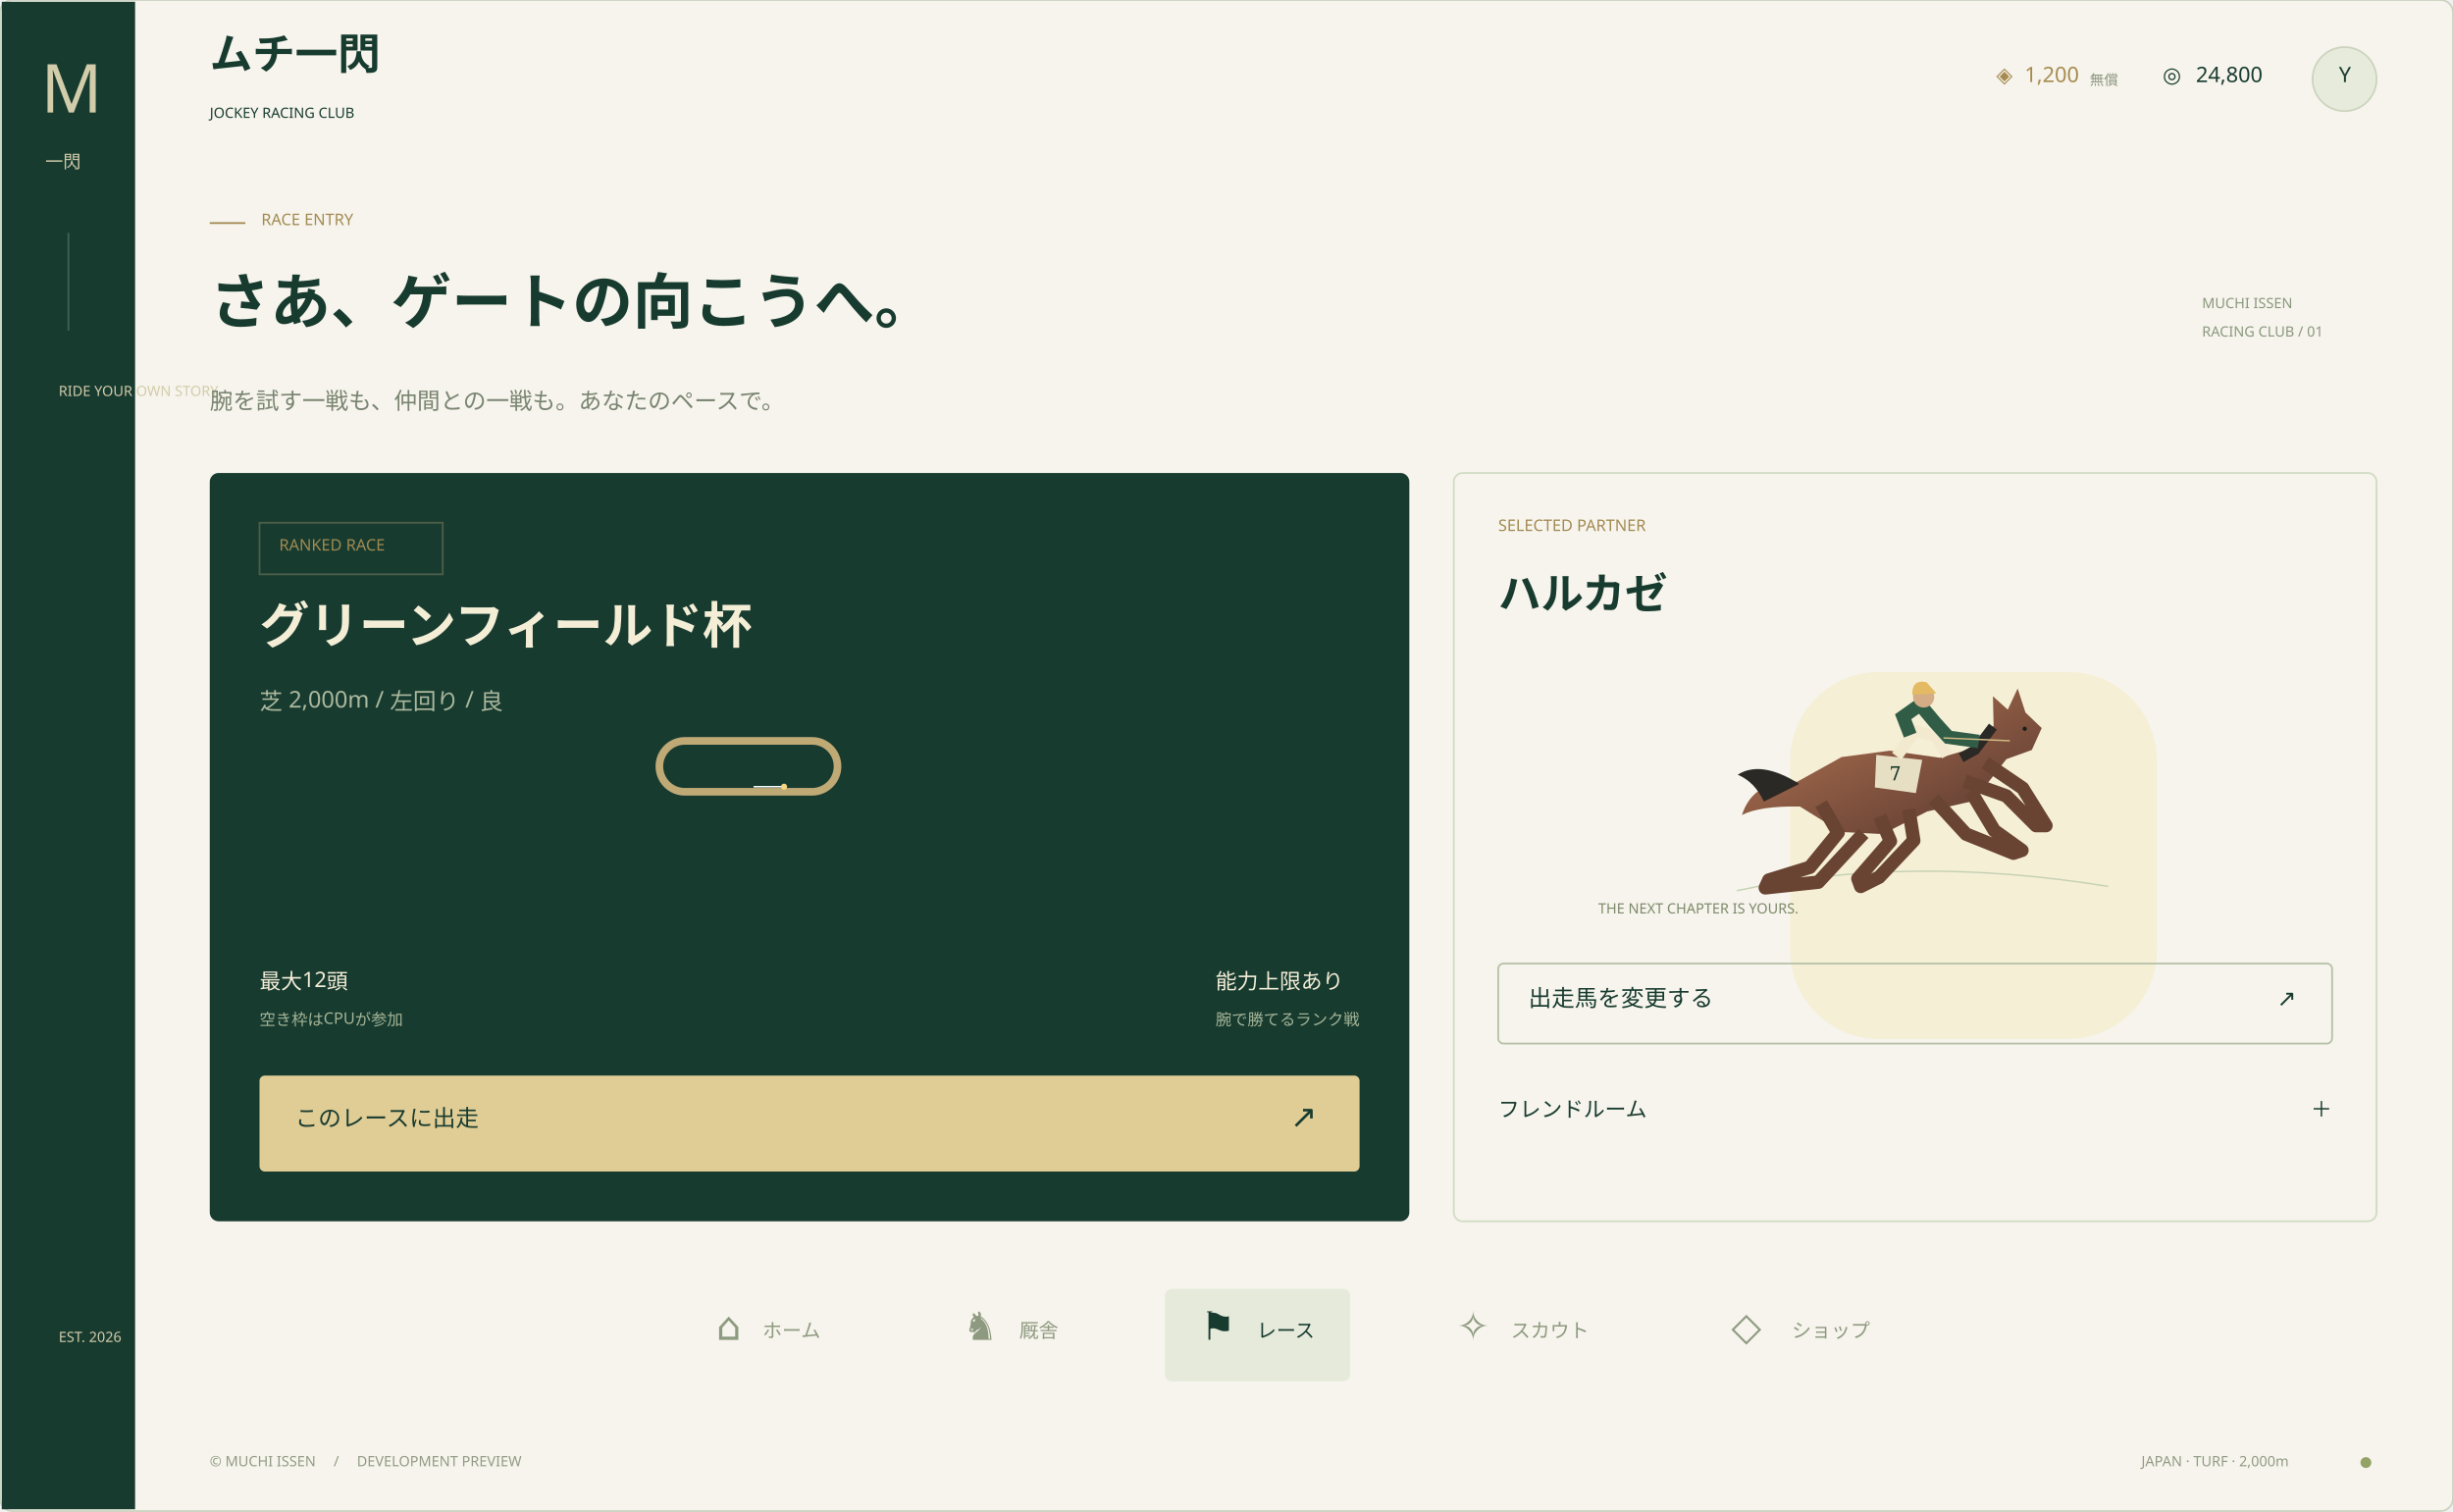
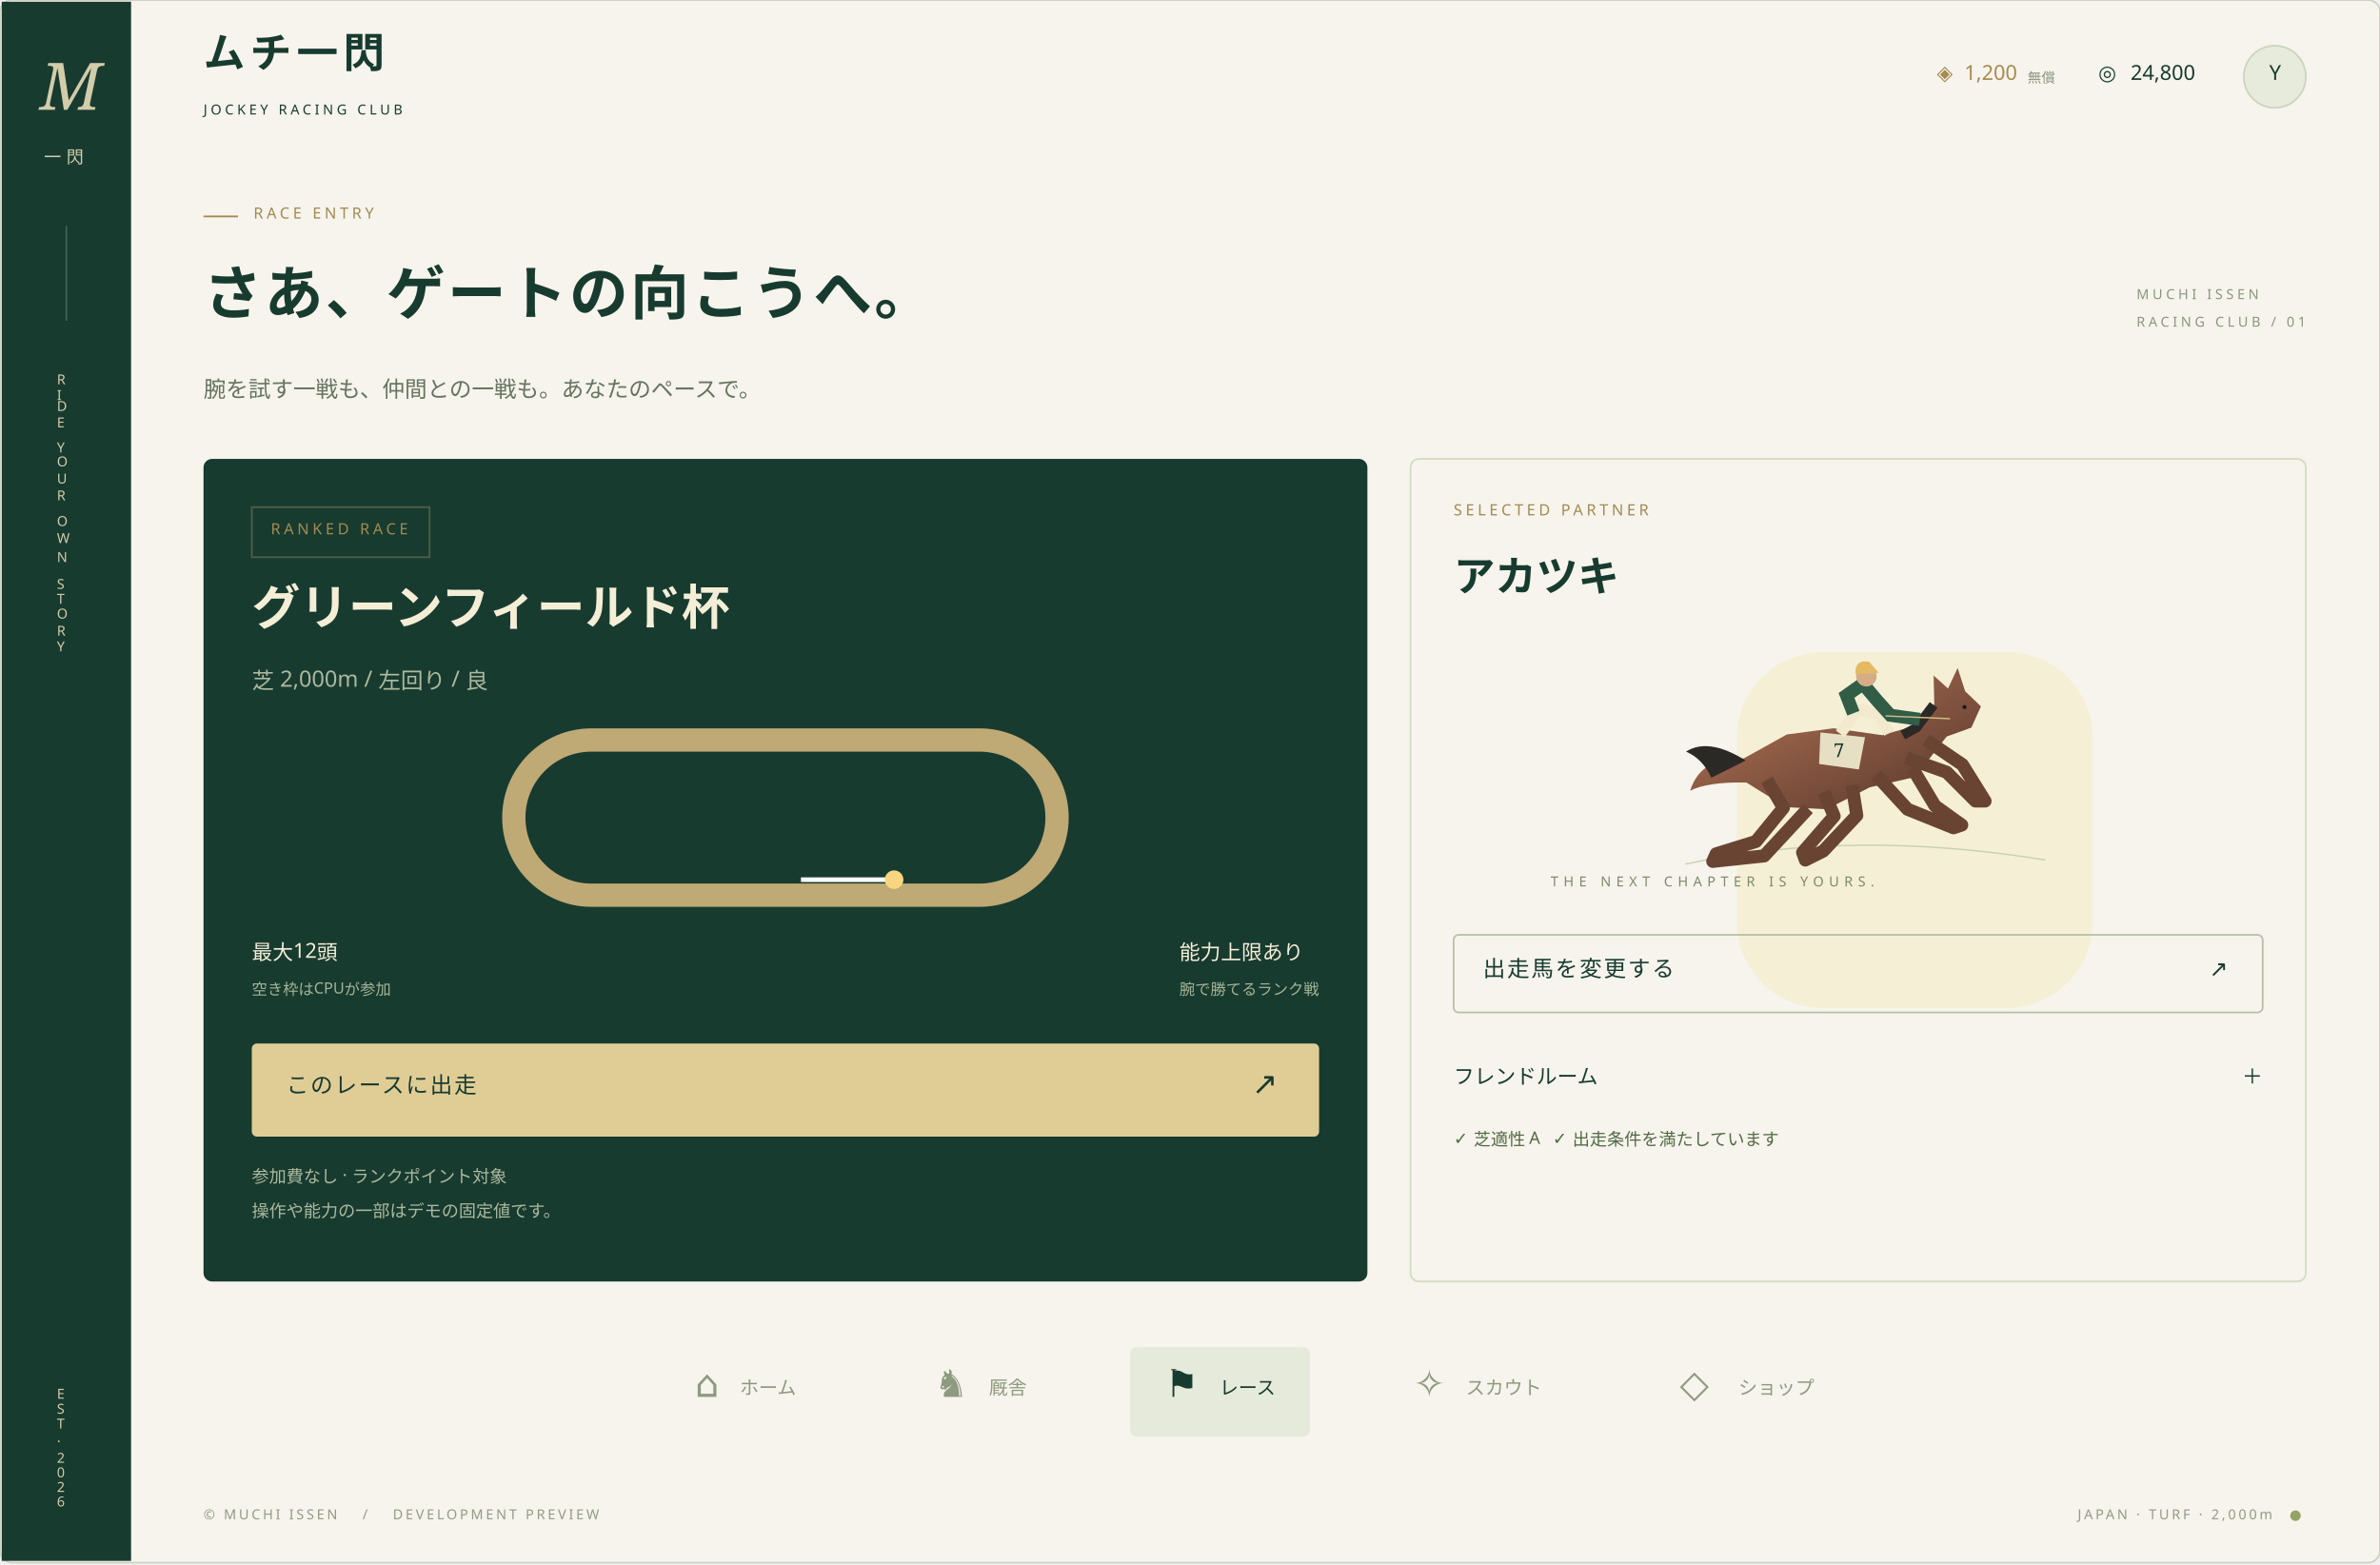
- <svg xmlns="http://www.w3.org/2000/svg" width="1380" height="850.094" viewBox="0 0 1380 850.094">
-   <rect x="0" y="0" width="1380" height="850.094" rx="7" fill="rgb(246, 244, 236)" stroke="rgb(204, 211, 193)" />
-   <rect x="1" y="1" width="75" height="848.094" rx="0" fill="rgb(24, 59, 48)" stroke="none" />
-   <text x="23.062" y="63.3" fill="rgb(210, 204, 170)" font-size="38px" font-weight="400" font-family="Noto Sans JP, sans-serif">M</text>
-   <text x="25.484" y="94.5" fill="rgb(210, 204, 170)" font-size="10px" font-weight="400" font-family="Noto Sans JP, sans-serif">一閃</text>
-   <rect x="38" y="131" width="1" height="55" rx="0" fill="rgba(255, 255, 255, 0.19)" stroke="none" />
-   <text x="33" y="222.8" fill="rgb(210, 204, 170)" font-size="8px" font-weight="400" font-family="Noto Sans JP, sans-serif">RIDE YOUR OWN STORY</text>
-   <text x="33" y="754.972" fill="rgb(210, 204, 170)" font-size="8px" font-weight="400" font-family="Noto Sans JP, sans-serif">EST. 2026</text>
-   <text x="118" y="38.9" fill="rgb(24, 59, 48)" font-size="24px" font-weight="700" font-family="Noto Sans JP, sans-serif">ムチ一閃</text>
-   <text x="118" y="66.3" fill="rgb(24, 59, 48)" font-size="8px" font-weight="400" font-family="Noto Sans JP, sans-serif">JOCKEY RACING CLUB</text>
-   <text x="1123.047" y="46.2" fill="rgb(166, 139, 80)" font-size="12px" font-weight="400" font-family="Noto Sans JP, sans-serif">◈</text>
-   <text x="1138.969" y="46.2" fill="rgb(166, 139, 80)" font-size="12px" font-weight="500" font-family="Noto Sans JP, sans-serif">1,200</text>
-   <text x="1175.656" y="47.8" fill="rgb(139, 150, 127)" font-size="8px" font-weight="400" font-family="Noto Sans JP, sans-serif">無償</text>
-   <text x="1216.656" y="46.2" fill="rgb(24, 59, 48)" font-size="12px" font-weight="400" font-family="Noto Sans JP, sans-serif">◎</text>
-   <text x="1235.359" y="46.2" fill="rgb(24, 59, 48)" font-size="12px" font-weight="500" font-family="Noto Sans JP, sans-serif">24,800</text>
-   <rect x="1301" y="26.5" width="36" height="36" rx="50" fill="rgb(230, 235, 220)" stroke="rgb(204, 212, 190)" />
-   <text x="1315.812" y="46.2" fill="rgb(24, 59, 48)" font-size="12px" font-weight="400" font-family="Noto Sans JP, sans-serif">Y</text>
-   <rect x="118" y="125" width="20" height="1" rx="0" fill="rgb(162, 138, 82)" stroke="none" />
-   <text x="147" y="126.65" fill="rgb(162, 138, 82)" font-size="9px" font-weight="400" font-family="Noto Sans JP, sans-serif">RACE ENTRY</text>
-   <text x="118" y="181.9" fill="rgb(24, 59, 48)" font-size="34px" font-weight="600" font-family="Noto Sans JP, sans-serif">さあ、ゲートの向こうへ。</text>
-   <text x="118" y="230.144" fill="rgb(121, 132, 113)" font-size="13px" font-weight="400" font-family="Noto Sans JP, sans-serif">腕を試す一戦も、仲間との一戦も。あなたのペースで。</text>
-   <text x="1238.812" y="173.347" fill="rgb(137, 151, 125)" font-size="8px" font-weight="400" font-family="Noto Sans JP, sans-serif">MUCHI ISSEN</text>
-   <text x="1238.812" y="189.347" fill="rgb(137, 151, 125)" font-size="8px" font-weight="400" font-family="Noto Sans JP, sans-serif">RACING CLUB / 01</text>
-   <rect x="118" y="266.094" width="674.859" height="421" rx="5" fill="rgb(24, 59, 48)" stroke="none" />
-   <rect x="146" y="294.094" width="103.078" height="29" rx="0" fill="none" stroke="rgba(181, 167, 120, 0.333)" />
-   <text x="157" y="309.744" fill="rgb(161, 138, 80)" font-size="9px" font-weight="400" font-family="Noto Sans JP, sans-serif">RANKED RACE</text>
-   <text x="146" y="361.894" fill="rgb(244, 238, 215)" font-size="28px" font-weight="600" font-family="Noto Sans JP, sans-serif">グリーンフィールド杯</text>
-   <text x="146" y="399.144" fill="rgb(172, 185, 158)" font-size="13px" font-weight="400" font-family="Noto Sans JP, sans-serif">芝 2,000m / 左回り / 良</text>
-   <svg x="275.422" y="411.094" width="360" height="126" viewBox="0 0 640 440">
+ <svg xmlns="http://www.w3.org/2000/svg" width="1380" height="907" viewBox="0 0 1380 907">
+   <rect x="0" y="0" width="1380" height="906.094" rx="7" fill="rgb(246, 244, 236)" stroke="rgb(204, 211, 193)" stroke-width="1" opacity="1" />
+   <rect x="1" y="1" width="75" height="904.094" rx="0" fill="rgb(24, 59, 48)" stroke="none" stroke-width="0" opacity="1" />
+   <text x="23.062" y="63.68" fill="rgb(210, 204, 170)" font-family="Georgia" font-size="38px" font-weight="400" font-style="italic" letter-spacing="0" opacity="1">M</text>
+   <text x="25.484" y="94.6" fill="rgb(210, 204, 170)" font-family="serif" font-size="10px" font-weight="400" font-style="normal" letter-spacing="3px" opacity="1">一閃</text>
+   <rect x="38" y="131" width="1" height="55" rx="0" fill="rgba(255, 255, 255, 0.19)" stroke="none" stroke-width="0" opacity="1" />
+   <text x="33" y="222.88" fill="rgb(210, 204, 170)" font-family="&quot;Hiragino Kaku Gothic ProN&quot;, &quot;Noto Sans JP&quot;, sans-serif" font-size="8px" font-weight="400" font-style="normal" letter-spacing="4px" opacity="1">R</text>
+   <text x="33" y="231.958" fill="rgb(210, 204, 170)" font-family="&quot;Hiragino Kaku Gothic ProN&quot;, &quot;Noto Sans JP&quot;, sans-serif" font-size="8px" font-weight="400" font-style="normal" letter-spacing="4px" opacity="1">I</text>
+   <text x="33" y="238.302" fill="rgb(210, 204, 170)" font-family="&quot;Hiragino Kaku Gothic ProN&quot;, &quot;Noto Sans JP&quot;, sans-serif" font-size="8px" font-weight="400" font-style="normal" letter-spacing="4px" opacity="1">D</text>
+   <text x="33" y="247.802" fill="rgb(210, 204, 170)" font-family="&quot;Hiragino Kaku Gothic ProN&quot;, &quot;Noto Sans JP&quot;, sans-serif" font-size="8px" font-weight="400" font-style="normal" letter-spacing="4px" opacity="1">E</text>
+   <text x="33" y="256.505" fill="rgb(210, 204, 170)" font-family="&quot;Hiragino Kaku Gothic ProN&quot;, &quot;Noto Sans JP&quot;, sans-serif" font-size="8px" font-weight="400" font-style="normal" letter-spacing="4px" opacity="1"> </text>
+   <text x="33" y="262.302" fill="rgb(210, 204, 170)" font-family="&quot;Hiragino Kaku Gothic ProN&quot;, &quot;Noto Sans JP&quot;, sans-serif" font-size="8px" font-weight="400" font-style="normal" letter-spacing="4px" opacity="1">Y</text>
+   <text x="33" y="270.427" fill="rgb(210, 204, 170)" font-family="&quot;Hiragino Kaku Gothic ProN&quot;, &quot;Noto Sans JP&quot;, sans-serif" font-size="8px" font-weight="400" font-style="normal" letter-spacing="4px" opacity="1">O</text>
+   <text x="33" y="280.364" fill="rgb(210, 204, 170)" font-family="&quot;Hiragino Kaku Gothic ProN&quot;, &quot;Noto Sans JP&quot;, sans-serif" font-size="8px" font-weight="400" font-style="normal" letter-spacing="4px" opacity="1">U</text>
+   <text x="33" y="290.13" fill="rgb(210, 204, 170)" font-family="&quot;Hiragino Kaku Gothic ProN&quot;, &quot;Noto Sans JP&quot;, sans-serif" font-size="8px" font-weight="400" font-style="normal" letter-spacing="4px" opacity="1">R</text>
+   <text x="33" y="299.208" fill="rgb(210, 204, 170)" font-family="&quot;Hiragino Kaku Gothic ProN&quot;, &quot;Noto Sans JP&quot;, sans-serif" font-size="8px" font-weight="400" font-style="normal" letter-spacing="4px" opacity="1"> </text>
+   <text x="33" y="305.005" fill="rgb(210, 204, 170)" font-family="&quot;Hiragino Kaku Gothic ProN&quot;, &quot;Noto Sans JP&quot;, sans-serif" font-size="8px" font-weight="400" font-style="normal" letter-spacing="4px" opacity="1">O</text>
+   <text x="33" y="314.88" fill="rgb(210, 204, 170)" font-family="&quot;Hiragino Kaku Gothic ProN&quot;, &quot;Noto Sans JP&quot;, sans-serif" font-size="8px" font-weight="400" font-style="normal" letter-spacing="4px" opacity="1">W</text>
+   <text x="33" y="325.911" fill="rgb(210, 204, 170)" font-family="&quot;Hiragino Kaku Gothic ProN&quot;, &quot;Noto Sans JP&quot;, sans-serif" font-size="8px" font-weight="400" font-style="normal" letter-spacing="4px" opacity="1">N</text>
+   <text x="33" y="335.692" fill="rgb(210, 204, 170)" font-family="&quot;Hiragino Kaku Gothic ProN&quot;, &quot;Noto Sans JP&quot;, sans-serif" font-size="8px" font-weight="400" font-style="normal" letter-spacing="4px" opacity="1"> </text>
+   <text x="33" y="341.489" fill="rgb(210, 204, 170)" font-family="&quot;Hiragino Kaku Gothic ProN&quot;, &quot;Noto Sans JP&quot;, sans-serif" font-size="8px" font-weight="400" font-style="normal" letter-spacing="4px" opacity="1">S</text>
+   <text x="33" y="350.083" fill="rgb(210, 204, 170)" font-family="&quot;Hiragino Kaku Gothic ProN&quot;, &quot;Noto Sans JP&quot;, sans-serif" font-size="8px" font-weight="400" font-style="normal" letter-spacing="4px" opacity="1">T</text>
+   <text x="33" y="358.661" fill="rgb(210, 204, 170)" font-family="&quot;Hiragino Kaku Gothic ProN&quot;, &quot;Noto Sans JP&quot;, sans-serif" font-size="8px" font-weight="400" font-style="normal" letter-spacing="4px" opacity="1">O</text>
+   <text x="33" y="368.599" fill="rgb(210, 204, 170)" font-family="&quot;Hiragino Kaku Gothic ProN&quot;, &quot;Noto Sans JP&quot;, sans-serif" font-size="8px" font-weight="400" font-style="normal" letter-spacing="4px" opacity="1">R</text>
+   <text x="33" y="377.677" fill="rgb(210, 204, 170)" font-family="&quot;Hiragino Kaku Gothic ProN&quot;, &quot;Noto Sans JP&quot;, sans-serif" font-size="8px" font-weight="400" font-style="normal" letter-spacing="4px" opacity="1">Y</text>
+   <text x="33" y="811.052" fill="rgb(210, 204, 170)" font-family="&quot;Hiragino Kaku Gothic ProN&quot;, &quot;Noto Sans JP&quot;, sans-serif" font-size="8px" font-weight="400" font-style="normal" letter-spacing="4px" opacity="1">E</text>
+   <text x="33" y="819.755" fill="rgb(210, 204, 170)" font-family="&quot;Hiragino Kaku Gothic ProN&quot;, &quot;Noto Sans JP&quot;, sans-serif" font-size="8px" font-weight="400" font-style="normal" letter-spacing="4px" opacity="1">S</text>
+   <text x="33" y="828.349" fill="rgb(210, 204, 170)" font-family="&quot;Hiragino Kaku Gothic ProN&quot;, &quot;Noto Sans JP&quot;, sans-serif" font-size="8px" font-weight="400" font-style="normal" letter-spacing="4px" opacity="1">T</text>
+   <text x="33" y="836.192" fill="rgb(210, 204, 170)" font-family="&quot;Hiragino Kaku Gothic ProN&quot;, &quot;Noto Sans JP&quot;, sans-serif" font-size="8px" font-weight="400" font-style="normal" letter-spacing="4px" opacity="1">.</text>
+   <text x="33" y="842.411" fill="rgb(210, 204, 170)" font-family="&quot;Hiragino Kaku Gothic ProN&quot;, &quot;Noto Sans JP&quot;, sans-serif" font-size="8px" font-weight="400" font-style="normal" letter-spacing="4px" opacity="1"> </text>
+   <text x="33" y="848.208" fill="rgb(210, 204, 170)" font-family="&quot;Hiragino Kaku Gothic ProN&quot;, &quot;Noto Sans JP&quot;, sans-serif" font-size="8px" font-weight="400" font-style="normal" letter-spacing="4px" opacity="1">2</text>
+   <text x="33" y="856.646" fill="rgb(210, 204, 170)" font-family="&quot;Hiragino Kaku Gothic ProN&quot;, &quot;Noto Sans JP&quot;, sans-serif" font-size="8px" font-weight="400" font-style="normal" letter-spacing="4px" opacity="1">0</text>
+   <text x="33" y="865.083" fill="rgb(210, 204, 170)" font-family="&quot;Hiragino Kaku Gothic ProN&quot;, &quot;Noto Sans JP&quot;, sans-serif" font-size="8px" font-weight="400" font-style="normal" letter-spacing="4px" opacity="1">2</text>
+   <text x="33" y="873.521" fill="rgb(210, 204, 170)" font-family="&quot;Hiragino Kaku Gothic ProN&quot;, &quot;Noto Sans JP&quot;, sans-serif" font-size="8px" font-weight="400" font-style="normal" letter-spacing="4px" opacity="1">6</text>
+   <text x="118" y="39.14" fill="rgb(24, 59, 48)" font-family="&quot;Yu Mincho&quot;, serif" font-size="24px" font-weight="700" font-style="normal" letter-spacing="3px" opacity="1">ムチ一閃 </text>
+   <text x="118" y="66.38" fill="rgb(24, 59, 48)" font-family="sans-serif" font-size="8px" font-weight="400" font-style="normal" letter-spacing="2px" opacity="1">JOCKEY RACING CLUB</text>
+   <text x="1123.047" y="46.32" fill="rgb(166, 139, 80)" font-family="&quot;Hiragino Kaku Gothic ProN&quot;, &quot;Noto Sans JP&quot;, sans-serif" font-size="12px" font-weight="400" font-style="normal" letter-spacing="0" opacity="1">◈ </text>
+   <text x="1138.969" y="46.32" fill="rgb(166, 139, 80)" font-family="&quot;Hiragino Kaku Gothic ProN&quot;, &quot;Noto Sans JP&quot;, sans-serif" font-size="12px" font-weight="500" font-style="normal" letter-spacing="0" opacity="1">1,200</text>
+   <text x="1175.656" y="47.88" fill="rgb(139, 150, 127)" font-family="&quot;Hiragino Kaku Gothic ProN&quot;, &quot;Noto Sans JP&quot;, sans-serif" font-size="8px" font-weight="400" font-style="normal" letter-spacing="0" opacity="1">無償</text>
+   <text x="1216.656" y="46.32" fill="rgb(24, 59, 48)" font-family="&quot;Hiragino Kaku Gothic ProN&quot;, &quot;Noto Sans JP&quot;, sans-serif" font-size="12px" font-weight="400" font-style="normal" letter-spacing="0" opacity="1">◎ </text>
+   <text x="1235.359" y="46.32" fill="rgb(24, 59, 48)" font-family="&quot;Hiragino Kaku Gothic ProN&quot;, &quot;Noto Sans JP&quot;, sans-serif" font-size="12px" font-weight="500" font-style="normal" letter-spacing="0" opacity="1">24,800</text>
+   <rect x="1301" y="26.5" width="36" height="36" rx="18" fill="rgb(230, 235, 220)" stroke="rgb(204, 212, 190)" stroke-width="1" opacity="1" />
+   <text x="1315.812" y="46.32" fill="rgb(24, 59, 48)" font-family="&quot;Hiragino Kaku Gothic ProN&quot;, &quot;Noto Sans JP&quot;, sans-serif" font-size="12px" font-weight="400" font-style="normal" letter-spacing="0" opacity="1">Y</text>
+   <rect x="118" y="125" width="20" height="1" rx="0" fill="rgb(162, 138, 82)" stroke="none" stroke-width="0" opacity="1" />
+   <text x="147" y="126.74" fill="rgb(162, 138, 82)" font-family="&quot;Hiragino Kaku Gothic ProN&quot;, &quot;Noto Sans JP&quot;, sans-serif" font-size="9px" font-weight="400" font-style="normal" letter-spacing="2px" opacity="1">RACE ENTRY</text>
+   <text x="118" y="182.24" fill="rgb(24, 59, 48)" font-family="&quot;Yu Mincho&quot;, &quot;Noto Serif JP&quot;, serif" font-size="34px" font-weight="600" font-style="normal" letter-spacing="1.36px" opacity="1">さあ、ゲートの向こうへ。</text>
+   <text x="118" y="230.274" fill="rgb(101, 116, 95)" font-family="&quot;Hiragino Kaku Gothic ProN&quot;, &quot;Noto Sans JP&quot;, sans-serif" font-size="13px" font-weight="400" font-style="normal" letter-spacing="0" opacity="1">腕を試す一戦も、仲間との一戦も。あなたのペースで。</text>
+   <text x="1238.812" y="173.427" fill="rgb(137, 151, 125)" font-family="&quot;Hiragino Kaku Gothic ProN&quot;, &quot;Noto Sans JP&quot;, sans-serif" font-size="8px" font-weight="400" font-style="normal" letter-spacing="2px" opacity="1">MUCHI ISSEN</text>
+   <text x="1238.812" y="189.427" fill="rgb(137, 151, 125)" font-family="&quot;Hiragino Kaku Gothic ProN&quot;, &quot;Noto Sans JP&quot;, sans-serif" font-size="8px" font-weight="400" font-style="normal" letter-spacing="2px" opacity="1">RACING CLUB / 01</text>
+   <rect x="118" y="266.094" width="674.859" height="477" rx="5" fill="rgb(24, 59, 48)" stroke="none" stroke-width="0" opacity="1" />
+   <rect x="146" y="294.094" width="103.078" height="29" rx="0" fill="none" stroke="rgba(181, 167, 120, 0.333)" stroke-width="1" opacity="1" />
+   <text x="157" y="309.834" fill="rgb(161, 138, 80)" font-family="&quot;Hiragino Kaku Gothic ProN&quot;, &quot;Noto Sans JP&quot;, sans-serif" font-size="9px" font-weight="400" font-style="normal" letter-spacing="2px" opacity="1">RANKED RACE</text>
+   <text x="146" y="362.174" fill="rgb(244, 238, 215)" font-family="&quot;Yu Mincho&quot;, &quot;Noto Serif JP&quot;, serif" font-size="28px" font-weight="600" font-style="normal" letter-spacing="0" opacity="1">グリーンフィールド杯</text>
+   <text x="146" y="399.274" fill="rgb(172, 185, 158)" font-family="&quot;Hiragino Kaku Gothic ProN&quot;, &quot;Noto Sans JP&quot;, sans-serif" font-size="13px" font-weight="400" font-style="normal" letter-spacing="0" opacity="1">芝 2,000m / 左回り / 良</text>
+   <svg x="275.422" y="411.094" width="360" height="126" viewBox="0 0 400 140">
    <rect x="25" y="20" width="350" height="100" rx="50" fill="none" stroke="#bfa975" stroke-width="15" />
    <path d="M210 110h60" stroke="#fff" stroke-width="3" />
    <circle cx="270" cy="110" r="6" fill="#f8d581" />
  </svg>
-   <text x="146" y="556.294" fill="rgb(244, 238, 215)" font-size="12px" font-weight="400" font-family="Noto Sans JP, sans-serif">最大12頭</text>
-   <text x="146" y="576.744" fill="rgb(164, 180, 150)" font-size="9px" font-weight="400" font-family="Noto Sans JP, sans-serif">空き枠はCPUが参加</text>
-   <text x="683.844" y="556.294" fill="rgb(244, 238, 215)" font-size="12px" font-weight="400" font-family="Noto Sans JP, sans-serif">能力上限あり</text>
-   <text x="683.844" y="576.744" fill="rgb(164, 180, 150)" font-size="9px" font-weight="400" font-family="Noto Sans JP, sans-serif">腕で勝てるランク戦</text>
-   <rect x="146" y="605.094" width="618.859" height="54" rx="3" fill="rgb(224, 205, 149)" stroke="none" />
-   <text x="166" y="633.644" fill="rgb(24, 59, 48)" font-size="13px" font-weight="400" font-family="Noto Sans JP, sans-serif">このレースに出走</text>
-   <text x="725.859" y="634.394" fill="rgb(24, 59, 48)" font-size="18px" font-weight="400" font-family="Noto Sans JP, sans-serif">↗</text>
-   <rect x="817.859" y="266.094" width="519.125" height="421" rx="5" fill="none" stroke="rgb(209, 220, 195)" />
-   <text x="842.859" y="298.744" fill="rgb(162, 138, 82)" font-size="9px" font-weight="400" font-family="Noto Sans JP, sans-serif">SELECTED PARTNER</text>
-   <text x="842.859" y="342.494" fill="rgb(24, 59, 48)" font-size="24px" font-weight="600" font-family="Noto Sans JP, sans-serif">ハルカゼ</text>
-   <rect x="1007.047" y="378.094" width="206.406" height="206.406" rx="50" fill="rgb(245, 239, 214)" stroke="none" />
+   <text x="146" y="556.414" fill="rgb(244, 238, 215)" font-family="&quot;Hiragino Kaku Gothic ProN&quot;, &quot;Noto Sans JP&quot;, sans-serif" font-size="12px" font-weight="400" font-style="normal" letter-spacing="0" opacity="1">最大12頭</text>
+   <text x="146" y="576.834" fill="rgb(164, 180, 150)" font-family="&quot;Hiragino Kaku Gothic ProN&quot;, &quot;Noto Sans JP&quot;, sans-serif" font-size="9px" font-weight="400" font-style="normal" letter-spacing="0" opacity="1">空き枠はCPUが参加</text>
+   <text x="683.844" y="556.414" fill="rgb(244, 238, 215)" font-family="&quot;Hiragino Kaku Gothic ProN&quot;, &quot;Noto Sans JP&quot;, sans-serif" font-size="12px" font-weight="400" font-style="normal" letter-spacing="0" opacity="1">能力上限あり</text>
+   <text x="683.844" y="576.834" fill="rgb(164, 180, 150)" font-family="&quot;Hiragino Kaku Gothic ProN&quot;, &quot;Noto Sans JP&quot;, sans-serif" font-size="9px" font-weight="400" font-style="normal" letter-spacing="0" opacity="1">腕で勝てるランク戦</text>
+   <rect x="146" y="605.094" width="618.859" height="54" rx="3" fill="rgb(224, 205, 149)" stroke="none" stroke-width="0" opacity="1" />
+   <text x="166" y="633.774" fill="rgb(24, 59, 48)" font-family="&quot;Hiragino Kaku Gothic ProN&quot;, &quot;Noto Sans JP&quot;, sans-serif" font-size="13px" font-weight="400" font-style="normal" letter-spacing="1px" opacity="1">このレースに出走</text>
+   <text x="725.859" y="634.574" fill="rgb(24, 59, 48)" font-family="&quot;Hiragino Kaku Gothic ProN&quot;, &quot;Noto Sans JP&quot;, sans-serif" font-size="18px" font-weight="400" font-style="normal" letter-spacing="1px" opacity="1">↗</text>
+   <text x="146" y="685.694" fill="rgb(172, 185, 158)" font-family="&quot;Hiragino Kaku Gothic ProN&quot;, &quot;Noto Sans JP&quot;, sans-serif" font-size="10px" font-weight="400" font-style="normal" letter-spacing="0" opacity="1">参加費なし · ランクポイント対象</text>
+   <text x="146" y="705.694" fill="rgb(172, 185, 158)" font-family="&quot;Hiragino Kaku Gothic ProN&quot;, &quot;Noto Sans JP&quot;, sans-serif" font-size="10px" font-weight="400" font-style="normal" letter-spacing="0" opacity="1">操作や能力の一部はデモの固定値です。</text>
+   <rect x="817.859" y="266.094" width="519.125" height="477" rx="5" fill="none" stroke="rgb(209, 220, 195)" stroke-width="1" opacity="1" />
+   <text x="842.859" y="298.834" fill="rgb(162, 138, 82)" font-family="&quot;Hiragino Kaku Gothic ProN&quot;, &quot;Noto Sans JP&quot;, sans-serif" font-size="9px" font-weight="400" font-style="normal" letter-spacing="2px" opacity="1">SELECTED PARTNER</text>
+   <text x="842.859" y="342.734" fill="rgb(24, 59, 48)" font-family="&quot;Yu Mincho&quot;, &quot;Noto Serif JP&quot;, serif" font-size="24px" font-weight="600" font-style="normal" letter-spacing="0" opacity="1">アカツキ</text>
+   <rect x="1007.047" y="378.094" width="206.406" height="206.406" rx="50" fill="rgb(245, 239, 214)" stroke="none" stroke-width="0" opacity="1" />
  <svg x="842.859" y="357.094" width="469.125" height="175" viewBox="0 0 640 440">
    <defs>
-       <linearGradient id="coat" x2="1" y2="1">
+       <linearGradient id="coat-export-2" x2="1" y2="1">
        <stop stop-color="#bb7955" />
        <stop offset="1" stop-color="#55362e" />
      </linearGradient>
    </defs>
    <path d="M68 362Q310 310 593 356" fill="none" stroke="#c5d1b4" stroke-width="2" />
-     <path d="M153 208Q91 205 75 255Q100 242 157 243L215 279L274 282L337 250L403 235L449 176L485 163L499 132L476 110L465 76L451 106L430 87L431 129L400 161L355 174L284 164L216 173Z" fill="url(#coat)" />
+     <path d="M153 208Q91 205 75 255Q100 242 157 243L215 279L274 282L337 250L403 235L449 176L485 163L499 132L476 110L465 76L451 106L430 87L431 129L400 161L355 174L284 164L216 173Z" fill="url(#coat-export-2)" />
    <path d="M187 239L211 280L171 329L113 347L108 358L183 350L247 281M270 257L285 292L239 345L243 356L269 343L318 291L311 247M346 232L392 282L459 309L471 305L432 277L399 222M390 207L449 228L491 270L505 270L472 217L419 181" fill="none" stroke="#694432" stroke-width="19" stroke-linejoin="round" />
    <path d="M156 211Q102 177 69 198Q93 208 106 236" fill="#2b2925" />
    <path d="M430 130L405 163L385 174" fill="none" stroke="#2b2925" stroke-width="14" />
    <path d="M265 170L330 177L321 224L263 216Z" fill="#e7dfc4" />
    <text x="284" y="206" fill="#17382c" font-size="28" font-family="serif">7</text>
    <path d="M294 172L320 136L350 144L365 171" fill="none" stroke="#f2e9cf" stroke-width="16" />
    <path d="M313 142L303 116L327 99L348 124L367 145L410 151" fill="none" stroke="#315d47" stroke-width="19" />
    <circle cx="332" cy="88" r="15" fill="#d4ad86" />
    <path d="M316 85Q315 63 336 67L350 83Z" fill="#e4bb62" />
    <path d="M360 146L454 150" stroke="#d2bb84" fill="none" stroke-width="2" />
    <circle cx="475" cy="133" r="3" fill="#161e19" />
  </svg>
-   <text x="899.141" y="513.894" fill="rgb(124, 137, 105)" font-size="8px" font-weight="400" font-family="Noto Sans JP, sans-serif">THE NEXT CHAPTER IS YOURS.</text>
-   <rect x="842.859" y="542.094" width="469.125" height="45" rx="3" fill="none" stroke="rgb(182, 193, 167)" />
-   <text x="859.859" y="566.144" fill="rgb(24, 59, 48)" font-size="13px" font-weight="400" font-family="Noto Sans JP, sans-serif">出走馬を変更する</text>
-   <text x="1280.969" y="566.144" fill="rgb(24, 59, 48)" font-size="13px" font-weight="400" font-family="Noto Sans JP, sans-serif">↗</text>
-   <rect x="842.859" y="601.094" width="469.125" height="34" rx="0" fill="none" stroke="rgb(212, 222, 202) rgb(24, 59, 48) rgb(24, 59, 48)" />
-   <text x="842.859" y="628.294" fill="rgb(24, 59, 48)" font-size="12px" font-weight="400" font-family="Noto Sans JP, sans-serif">フレンドルーム</text>
-   <text x="1299.969" y="628.294" fill="rgb(24, 59, 48)" font-size="12px" font-weight="400" font-family="Noto Sans JP, sans-serif">＋</text>
-   <rect x="118" y="712.094" width="1219" height="65" rx="0" fill="none" stroke="rgb(215, 223, 205) rgb(24, 59, 48) rgb(24, 59, 48)" />
-   <text x="402.984" y="753.794" fill="rgb(142, 154, 128)" font-size="22px" font-weight="400" font-family="Noto Sans JP, sans-serif">⌂</text>
-   <text x="428.953" y="752.444" fill="rgb(142, 154, 128)" font-size="11px" font-weight="400" font-family="Noto Sans JP, sans-serif">ホーム</text>
-   <text x="541.625" y="753.794" fill="rgb(142, 154, 128)" font-size="22px" font-weight="400" font-family="Noto Sans JP, sans-serif">♞</text>
-   <text x="573.359" y="752.444" fill="rgb(142, 154, 128)" font-size="11px" font-weight="400" font-family="Noto Sans JP, sans-serif">厩舎</text>
-   <rect x="655.359" y="725.094" width="104.188" height="52" rx="4" fill="rgb(229, 234, 219)" stroke="none" />
-   <text x="675.359" y="753.794" fill="rgb(24, 59, 48)" font-size="22px" font-weight="400" font-family="Noto Sans JP, sans-serif">⚑</text>
-   <text x="707.094" y="752.444" fill="rgb(24, 59, 48)" font-size="11px" font-weight="400" font-family="Noto Sans JP, sans-serif">レース</text>
-   <text x="819.547" y="753.794" fill="rgb(142, 154, 128)" font-size="22px" font-weight="400" font-family="Noto Sans JP, sans-serif">✧</text>
-   <text x="849.984" y="752.444" fill="rgb(142, 154, 128)" font-size="11px" font-weight="400" font-family="Noto Sans JP, sans-serif">スカウト</text>
-   <text x="973.984" y="753.794" fill="rgb(142, 154, 128)" font-size="22px" font-weight="400" font-family="Noto Sans JP, sans-serif">◇</text>
-   <text x="1008" y="752.444" fill="rgb(142, 154, 128)" font-size="11px" font-weight="400" font-family="Noto Sans JP, sans-serif">ショップ</text>
-   <rect x="76" y="797.094" width="1303" height="52" rx="0" fill="none" stroke="rgb(216, 223, 205) rgb(145, 155, 132) rgb(145, 155, 132)" />
-   <text x="118" y="824.894" fill="rgb(145, 155, 132)" font-size="8px" font-weight="400" font-family="Noto Sans JP, sans-serif">© MUCHI ISSEN　 /　 DEVELOPMENT PREVIEW</text>
-   <text x="1204.703" y="824.894" fill="rgb(145, 155, 132)" font-size="8px" font-weight="400" font-family="Noto Sans JP, sans-serif">JAPAN · TURF · 2,000m</text>
-   <text x="1327.5" y="824.894" fill="rgb(146, 163, 101)" font-size="8px" font-weight="400" font-family="Noto Sans JP, sans-serif">●</text>
+   <text x="899.141" y="513.974" fill="rgb(124, 137, 105)" font-family="&quot;Hiragino Kaku Gothic ProN&quot;, &quot;Noto Sans JP&quot;, sans-serif" font-size="8px" font-weight="400" font-style="normal" letter-spacing="3px" opacity="1">THE NEXT CHAPTER IS YOURS.</text>
+   <rect x="842.859" y="542.094" width="469.125" height="45" rx="3" fill="none" stroke="rgb(182, 193, 167)" stroke-width="1" opacity="1" />
+   <text x="859.859" y="566.274" fill="rgb(24, 59, 48)" font-family="&quot;Hiragino Kaku Gothic ProN&quot;, &quot;Noto Sans JP&quot;, sans-serif" font-size="13px" font-weight="400" font-style="normal" letter-spacing="1px" opacity="1">出走馬を変更する</text>
+   <text x="1280.969" y="566.274" fill="rgb(24, 59, 48)" font-family="&quot;Hiragino Kaku Gothic ProN&quot;, &quot;Noto Sans JP&quot;, sans-serif" font-size="13px" font-weight="400" font-style="normal" letter-spacing="1px" opacity="1">↗</text>
+   <rect x="842.859" y="601.094" width="469.125" height="36" rx="0" fill="none" stroke="rgb(212, 222, 202) rgb(24, 59, 48) rgb(24, 59, 48)" stroke-width="1" opacity="1" />
+   <text x="842.859" y="628.414" fill="rgb(24, 59, 48)" font-family="&quot;Hiragino Kaku Gothic ProN&quot;, &quot;Noto Sans JP&quot;, sans-serif" font-size="12px" font-weight="400" font-style="normal" letter-spacing="0" opacity="1">フレンドルーム </text>
+   <text x="1299.969" y="628.414" fill="rgb(24, 59, 48)" font-family="&quot;Hiragino Kaku Gothic ProN&quot;, &quot;Noto Sans JP&quot;, sans-serif" font-size="12px" font-weight="400" font-style="normal" letter-spacing="0" opacity="1">＋</text>
+   <text x="842.859" y="663.694" fill="rgb(82, 106, 68)" font-family="&quot;Hiragino Kaku Gothic ProN&quot;, &quot;Noto Sans JP&quot;, sans-serif" font-size="10px" font-weight="400" font-style="normal" letter-spacing="0" opacity="1">✓ 芝適性 A</text>
+   <text x="900.25" y="663.694" fill="rgb(82, 106, 68)" font-family="&quot;Hiragino Kaku Gothic ProN&quot;, &quot;Noto Sans JP&quot;, sans-serif" font-size="10px" font-weight="400" font-style="normal" letter-spacing="0" opacity="1">✓ 出走条件を満たしています</text>
+   <rect x="118" y="768.094" width="1219" height="65" rx="0" fill="none" stroke="rgb(215, 223, 205) rgb(24, 59, 48) rgb(24, 59, 48)" stroke-width="1" opacity="1" />
+   <text x="402.984" y="810.014" fill="rgb(142, 154, 128)" font-family="&quot;Hiragino Kaku Gothic ProN&quot;, &quot;Noto Sans JP&quot;, sans-serif" font-size="22px" font-weight="400" font-style="normal" letter-spacing="0" opacity="1">⌂</text>
+   <text x="428.953" y="808.554" fill="rgb(142, 154, 128)" font-family="&quot;Hiragino Kaku Gothic ProN&quot;, &quot;Noto Sans JP&quot;, sans-serif" font-size="11px" font-weight="400" font-style="normal" letter-spacing="0" opacity="1">ホーム</text>
+   <text x="541.625" y="810.014" fill="rgb(142, 154, 128)" font-family="&quot;Hiragino Kaku Gothic ProN&quot;, &quot;Noto Sans JP&quot;, sans-serif" font-size="22px" font-weight="400" font-style="normal" letter-spacing="0" opacity="1">♞</text>
+   <text x="573.359" y="808.554" fill="rgb(142, 154, 128)" font-family="&quot;Hiragino Kaku Gothic ProN&quot;, &quot;Noto Sans JP&quot;, sans-serif" font-size="11px" font-weight="400" font-style="normal" letter-spacing="0" opacity="1">厩舎</text>
+   <rect x="655.359" y="781.094" width="104.188" height="52" rx="4" fill="rgb(229, 234, 219)" stroke="none" stroke-width="0" opacity="1" />
+   <text x="675.359" y="810.014" fill="rgb(24, 59, 48)" font-family="&quot;Hiragino Kaku Gothic ProN&quot;, &quot;Noto Sans JP&quot;, sans-serif" font-size="22px" font-weight="400" font-style="normal" letter-spacing="0" opacity="1">⚑</text>
+   <text x="707.094" y="808.554" fill="rgb(24, 59, 48)" font-family="&quot;Hiragino Kaku Gothic ProN&quot;, &quot;Noto Sans JP&quot;, sans-serif" font-size="11px" font-weight="400" font-style="normal" letter-spacing="0" opacity="1">レース</text>
+   <text x="819.547" y="810.014" fill="rgb(142, 154, 128)" font-family="&quot;Hiragino Kaku Gothic ProN&quot;, &quot;Noto Sans JP&quot;, sans-serif" font-size="22px" font-weight="400" font-style="normal" letter-spacing="0" opacity="1">✧</text>
+   <text x="849.984" y="808.554" fill="rgb(142, 154, 128)" font-family="&quot;Hiragino Kaku Gothic ProN&quot;, &quot;Noto Sans JP&quot;, sans-serif" font-size="11px" font-weight="400" font-style="normal" letter-spacing="0" opacity="1">スカウト</text>
+   <text x="973.984" y="810.014" fill="rgb(142, 154, 128)" font-family="&quot;Hiragino Kaku Gothic ProN&quot;, &quot;Noto Sans JP&quot;, sans-serif" font-size="22px" font-weight="400" font-style="normal" letter-spacing="0" opacity="1">◇</text>
+   <text x="1008" y="808.554" fill="rgb(142, 154, 128)" font-family="&quot;Hiragino Kaku Gothic ProN&quot;, &quot;Noto Sans JP&quot;, sans-serif" font-size="11px" font-weight="400" font-style="normal" letter-spacing="0" opacity="1">ショップ</text>
+   <rect x="76" y="853.094" width="1303" height="52" rx="0" fill="none" stroke="rgb(216, 223, 205) rgb(145, 155, 132) rgb(145, 155, 132)" stroke-width="1" opacity="1" />
+   <text x="118" y="880.974" fill="rgb(145, 155, 132)" font-family="&quot;Hiragino Kaku Gothic ProN&quot;, &quot;Noto Sans JP&quot;, sans-serif" font-size="8px" font-weight="400" font-style="normal" letter-spacing="1.5px" opacity="1">© MUCHI ISSEN　 /　 DEVELOPMENT PREVIEW</text>
+   <text x="1204.703" y="880.974" fill="rgb(145, 155, 132)" font-family="&quot;Hiragino Kaku Gothic ProN&quot;, &quot;Noto Sans JP&quot;, sans-serif" font-size="8px" font-weight="400" font-style="normal" letter-spacing="1.5px" opacity="1">JAPAN · TURF · 2,000m </text>
+   <text x="1327.5" y="880.974" fill="rgb(146, 163, 101)" font-family="&quot;Hiragino Kaku Gothic ProN&quot;, &quot;Noto Sans JP&quot;, sans-serif" font-size="8px" font-weight="400" font-style="normal" letter-spacing="1.5px" opacity="1">●</text>
</svg>
